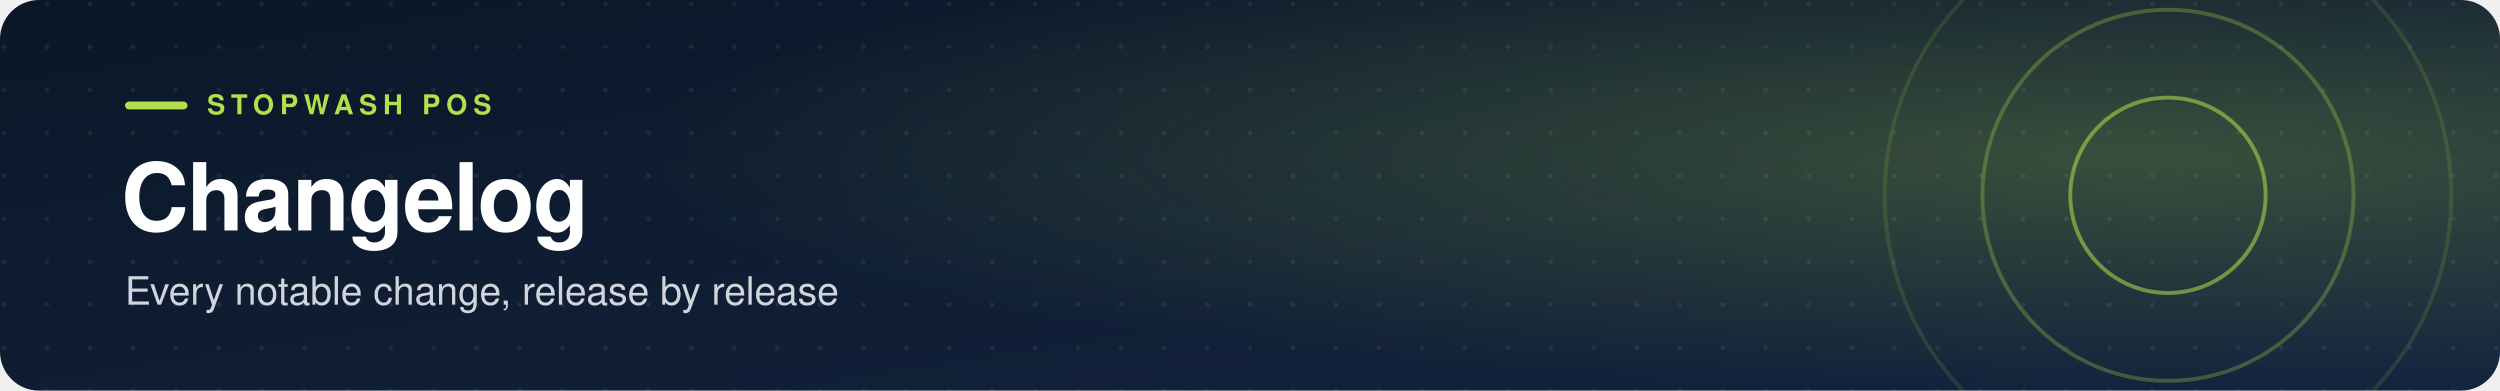
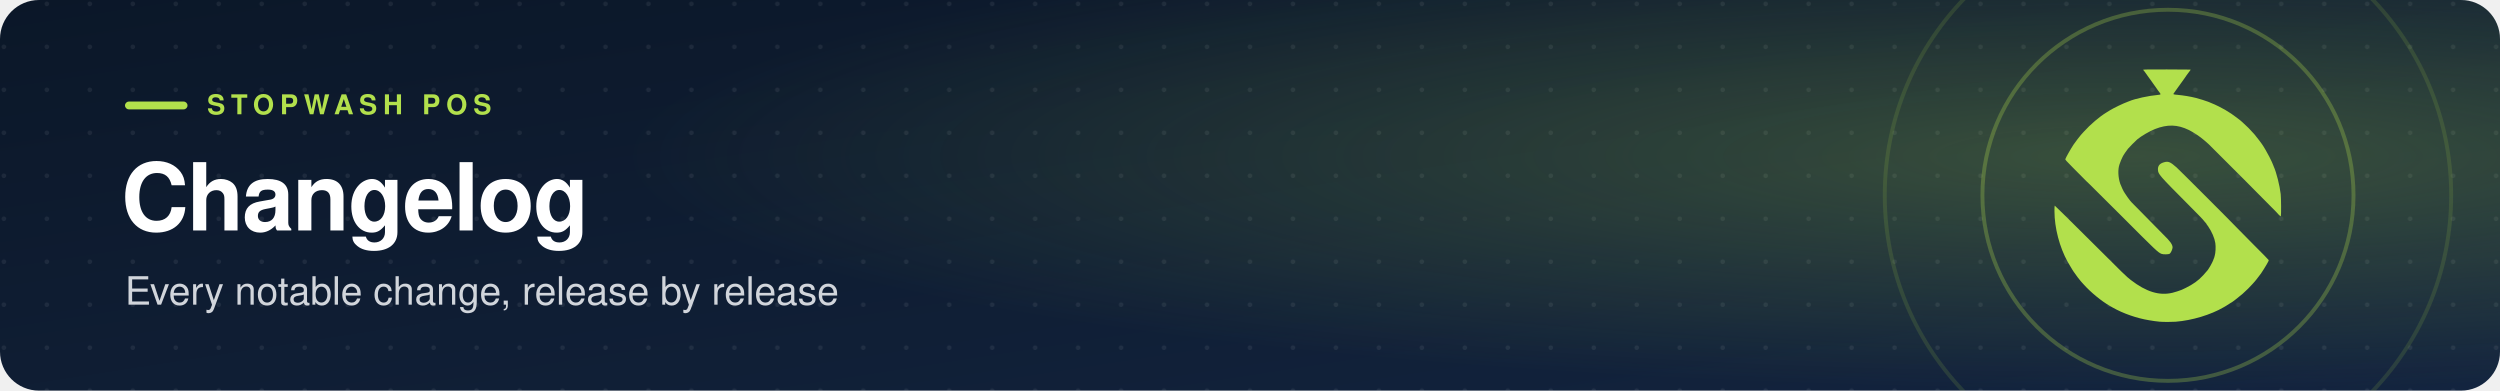
<svg xmlns="http://www.w3.org/2000/svg" width="1280" height="200" viewBox="0 0 1280 200" role="img" aria-label="STOPWASH POS: Changelog">
  <defs>
    <linearGradient id="bg" x1="0" y1="0" x2="1" y2="1">
      <stop offset="0" stop-color="#0b1728" />
      <stop offset="1" stop-color="#13243f" />
    </linearGradient>
    <radialGradient id="glow" cx="0.85" cy="0.4" r="0.6">
      <stop offset="0" stop-color="#b2e04c" stop-opacity="0.25" />
      <stop offset="1" stop-color="#b2e04c" stop-opacity="0" />
    </radialGradient>
    <pattern id="dots" width="22" height="22" patternUnits="userSpaceOnUse">
      <circle cx="2" cy="2" r="1.2" fill="#ffffff" fill-opacity="0.07" />
    </pattern>
    <clipPath id="frame">
      <rect width="1280" height="200" rx="20" />
    </clipPath>
  </defs>
  <g clip-path="url(#frame)">
    <rect width="1280" height="200" fill="url(#bg)" />
    <rect width="1280" height="200" fill="url(#dots)" />
    <rect width="1280" height="200" fill="url(#glow)" />
    <g fill="none" stroke="#b2e04c">
-       <circle cx="1110" cy="100" r="50" stroke-opacity="0.55" stroke-width="2" />
      <circle cx="1110" cy="100" r="95" stroke-opacity="0.28" stroke-width="2" />
      <circle cx="1110" cy="100" r="145" stroke-opacity="0.13" stroke-width="2" />
    </g>
+     <path id="stopwash-mark" fill="#b2e04c" fill-rule="evenodd" transform="translate(1051.2 35.0) scale(0.13684)" d="M398.5 947.9C393 947.5 384.2 946.5 379 945.6C373.8 944.7 365 943.3 359.5 942.5C313.7 935.2 261.6 917.1 222.6 894.8C218.7 892.6 214.1 889.9 212.3 888.9C180.5 870.7 140.5 837.8 113.5 807.6C109.1 802.7 104.8 797.9 104 797C100.5 793.4 82 769.1 82 768.1C82 767.6 81.7 767 81.2 766.8C79.7 766.2 64.3 741.6 54.8 724.5C24 669.4 5 596.6 5 534C5 522.4 5.4 513.9 6 513.5C6.5 513.2 65.5 571.4 137.2 642.8C265.7 771 274.2 779.2 291 792.1C348.2 836.1 397.2 851.2 446 839.8C453.6 838.1 475.5 831.1 478.6 829.5C480.2 828.7 481.9 828 482.3 828C483.7 828 507 816.1 515.6 811C540.1 796.5 554 784.1 578.1 755.2C579.1 753.9 580 752.7 580 752.5C580 752.3 582.1 749.1 584.6 745.3C589.8 737.6 600 717.4 600 714.8C600 713.9 600.4 712.9 600.9 712.5C601.4 712.2 602.1 710.5 602.5 708.7C602.9 707 603.7 703.7 604.5 701.5C607.8 691.4 609 667.5 606.9 653.8C603.9 634.6 594.2 612 579.6 590.5C577.4 587.2 575.2 584.4 574.8 584.2C574.4 584 574 583.2 574 582.5C574 581.8 573.6 581 573.1 580.8C572.6 580.6 569.6 577.1 566.4 573.1C558.8 563.3 553.1 557.4 505 509C396.9 400.4 393 395.9 392.2 379.4C391.4 365.2 398.2 356.5 413.5 351.8C430.5 346.6 437.7 349.4 461.6 370.4C471.3 378.9 681.3 588.9 685.7 594.5C687.4 596.7 715.2 624.8 747.4 657C779.7 689.2 806.3 716.3 806.6 717.3C806.9 718.3 806.1 720.9 804.7 723.3C803.4 725.6 800.6 730.6 798.5 734.5C796.5 738.4 792.2 745.3 789.1 750C786 754.7 783.3 759 783 759.5C782.5 760.6 779 765.9 777.8 767.5C761.2 789.4 756.1 795.9 754 798C752.6 799.4 749.3 803.1 746.6 806.3C739.5 814.8 721.6 832.5 708.7 843.8C697.5 853.6 668.7 876 667.2 876C666.8 876 665.5 876.7 664.5 877.5C662 879.4 650.7 886.6 646 889.3C644.1 890.4 640.2 892.6 637.5 894.2C589.6 922.1 520 943.1 458.5 948C444.7 949.1 413.1 949.1 398.5 947.9ZM405.9 694.2C392.1 688.6 386.8 683.6 253 549.5C191.7 488 140 436.6 138.1 435.2C134.7 432.6 126.9 424.8 74.7 372.1C48.7 345.9 45 341.7 45.6 339.8C47.5 333.7 66.1 300.8 76.3 285.5C81.9 277.2 100.4 252.7 104 249C104.8 248.1 109.5 242.9 114.5 237.4C139.7 209.6 172.2 181.8 199.4 165.1C203 162.8 209 159.1 212.8 156.8C226.8 148.1 263.2 130.7 279 125C280.9 124.4 283.4 123.4 284.5 122.9C306 113.6 358.3 102.2 393.5 99.2C402.8 98.4 403.6 97.3 399.3 91.8C397.8 89.8 395.8 87.2 395 86C394.2 84.8 392.9 83.2 392.2 82.4C391.6 81.7 391 80.9 391 80.6C391 80.3 388.9 77.2 386.2 73.7C383.6 70.2 377.7 61.8 373 55.1C368.3 48.4 363.8 42 363 41C362.2 40 360.8 38.2 360 37C359.2 35.8 357.1 32.9 355.4 30.6C353.8 28.4 349.4 22.1 345.6 16.8C341.9 11.4 338.5 7 338 7C337.4 7 337 6.3 337 5.5C337 4.2 347.5 4 425.3 4C473.9 4 514 4.3 514.3 4.6C514.7 5 513.8 6.7 512.4 8.4C511 10.1 507.4 14.9 504.4 19C501.5 23.1 498.6 27 498 27.7C497.5 28.4 497 29.1 497 29.4C497 29.7 494.9 32.8 492.2 36.3C489.6 39.8 485.2 45.9 482.5 49.9C477.6 57 467.9 70.5 466.2 72.5C465.8 73 462.3 77.9 458.5 83.3C454.6 88.8 451.1 93.8 450.5 94.6C448.7 97.1 451.2 97.9 464.5 99C486.5 100.9 515.9 105.8 534.5 110.7C548.7 114.4 571.8 121.7 579.6 124.8C602.4 134.1 609.1 137 620 142.6C639.3 152.4 646.6 156.6 667 169.9C672.4 173.4 701 194.7 702 196C702.3 196.3 706.5 200.2 711.5 204.6C724.9 216.4 736.7 228.3 752.8 246.4C760.9 255.6 782.5 284.2 786.5 291.2C787 292.1 790.8 298.3 794.8 305C801 315.2 818 347.7 818 349.3C818 349.6 819.4 352.8 821 356.3C822.6 359.9 824 363.1 824 363.5C824 363.9 824.7 365.6 825.4 367.3C835.4 388.9 847.8 438.3 851.5 470.5C853.2 485.7 853.6 550.5 852 553C851.2 554.2 849.5 553 843.1 546.5C838.7 542.1 834.8 537.7 834.3 536.8C833.5 535.1 596.2 297.1 582.4 284.1C578.5 280.5 573.2 275.7 570.5 273.5C567.9 271.3 565.2 269.1 564.6 268.5C549 255 525.8 239.5 507.8 230.6C465.3 209.8 427.4 208.8 380.5 227.3C360.9 235.1 330.2 253 315 265.6C309.4 270.3 283.7 296.1 280 300.9C275.1 307 262 326.2 262 327.1C262 327.6 260.7 330.1 259.2 332.7C256.7 337 251.4 350 247.9 360.5C241.8 379.1 243.1 408.8 251.2 432C254.4 441.3 264.6 462.6 267 465C267.3 465.3 268.1 466.6 268.9 468C271.2 472.2 284.8 491.3 287.8 494.6C289.4 496.3 291.7 499 292.9 500.6C294.1 502.2 324 532.5 359.4 568C394.7 603.5 425.8 635.2 428.6 638.4C431.3 641.7 434.5 645.5 435.7 646.8C442.2 653.8 447 663.6 447 669.4C447 676.4 440.6 690.5 436.1 693.7C432.3 696.3 411.9 696.6 405.9 694.2Z" />
    <rect x="64" y="52" width="32" height="4" rx="2" fill="#b2e04c" />
    <text x="106" y="58.5" font-family="'Segoe UI', 'Helvetica Neue', Helvetica, Arial, sans-serif" font-size="14" font-weight="700" letter-spacing="3" fill="#b2e04c">STOPWASH POS</text>
    <text x="62" y="118" font-family="'Segoe UI', 'Helvetica Neue', Helvetica, Arial, sans-serif" font-size="48" font-weight="800" letter-spacing="-1" fill="#ffffff">Changelog</text>
    <text x="64" y="156" font-family="'Segoe UI', 'Helvetica Neue', Helvetica, Arial, sans-serif" font-size="20" fill="#d1d5db">Every notable change, release by release</text>
  </g>
</svg>
